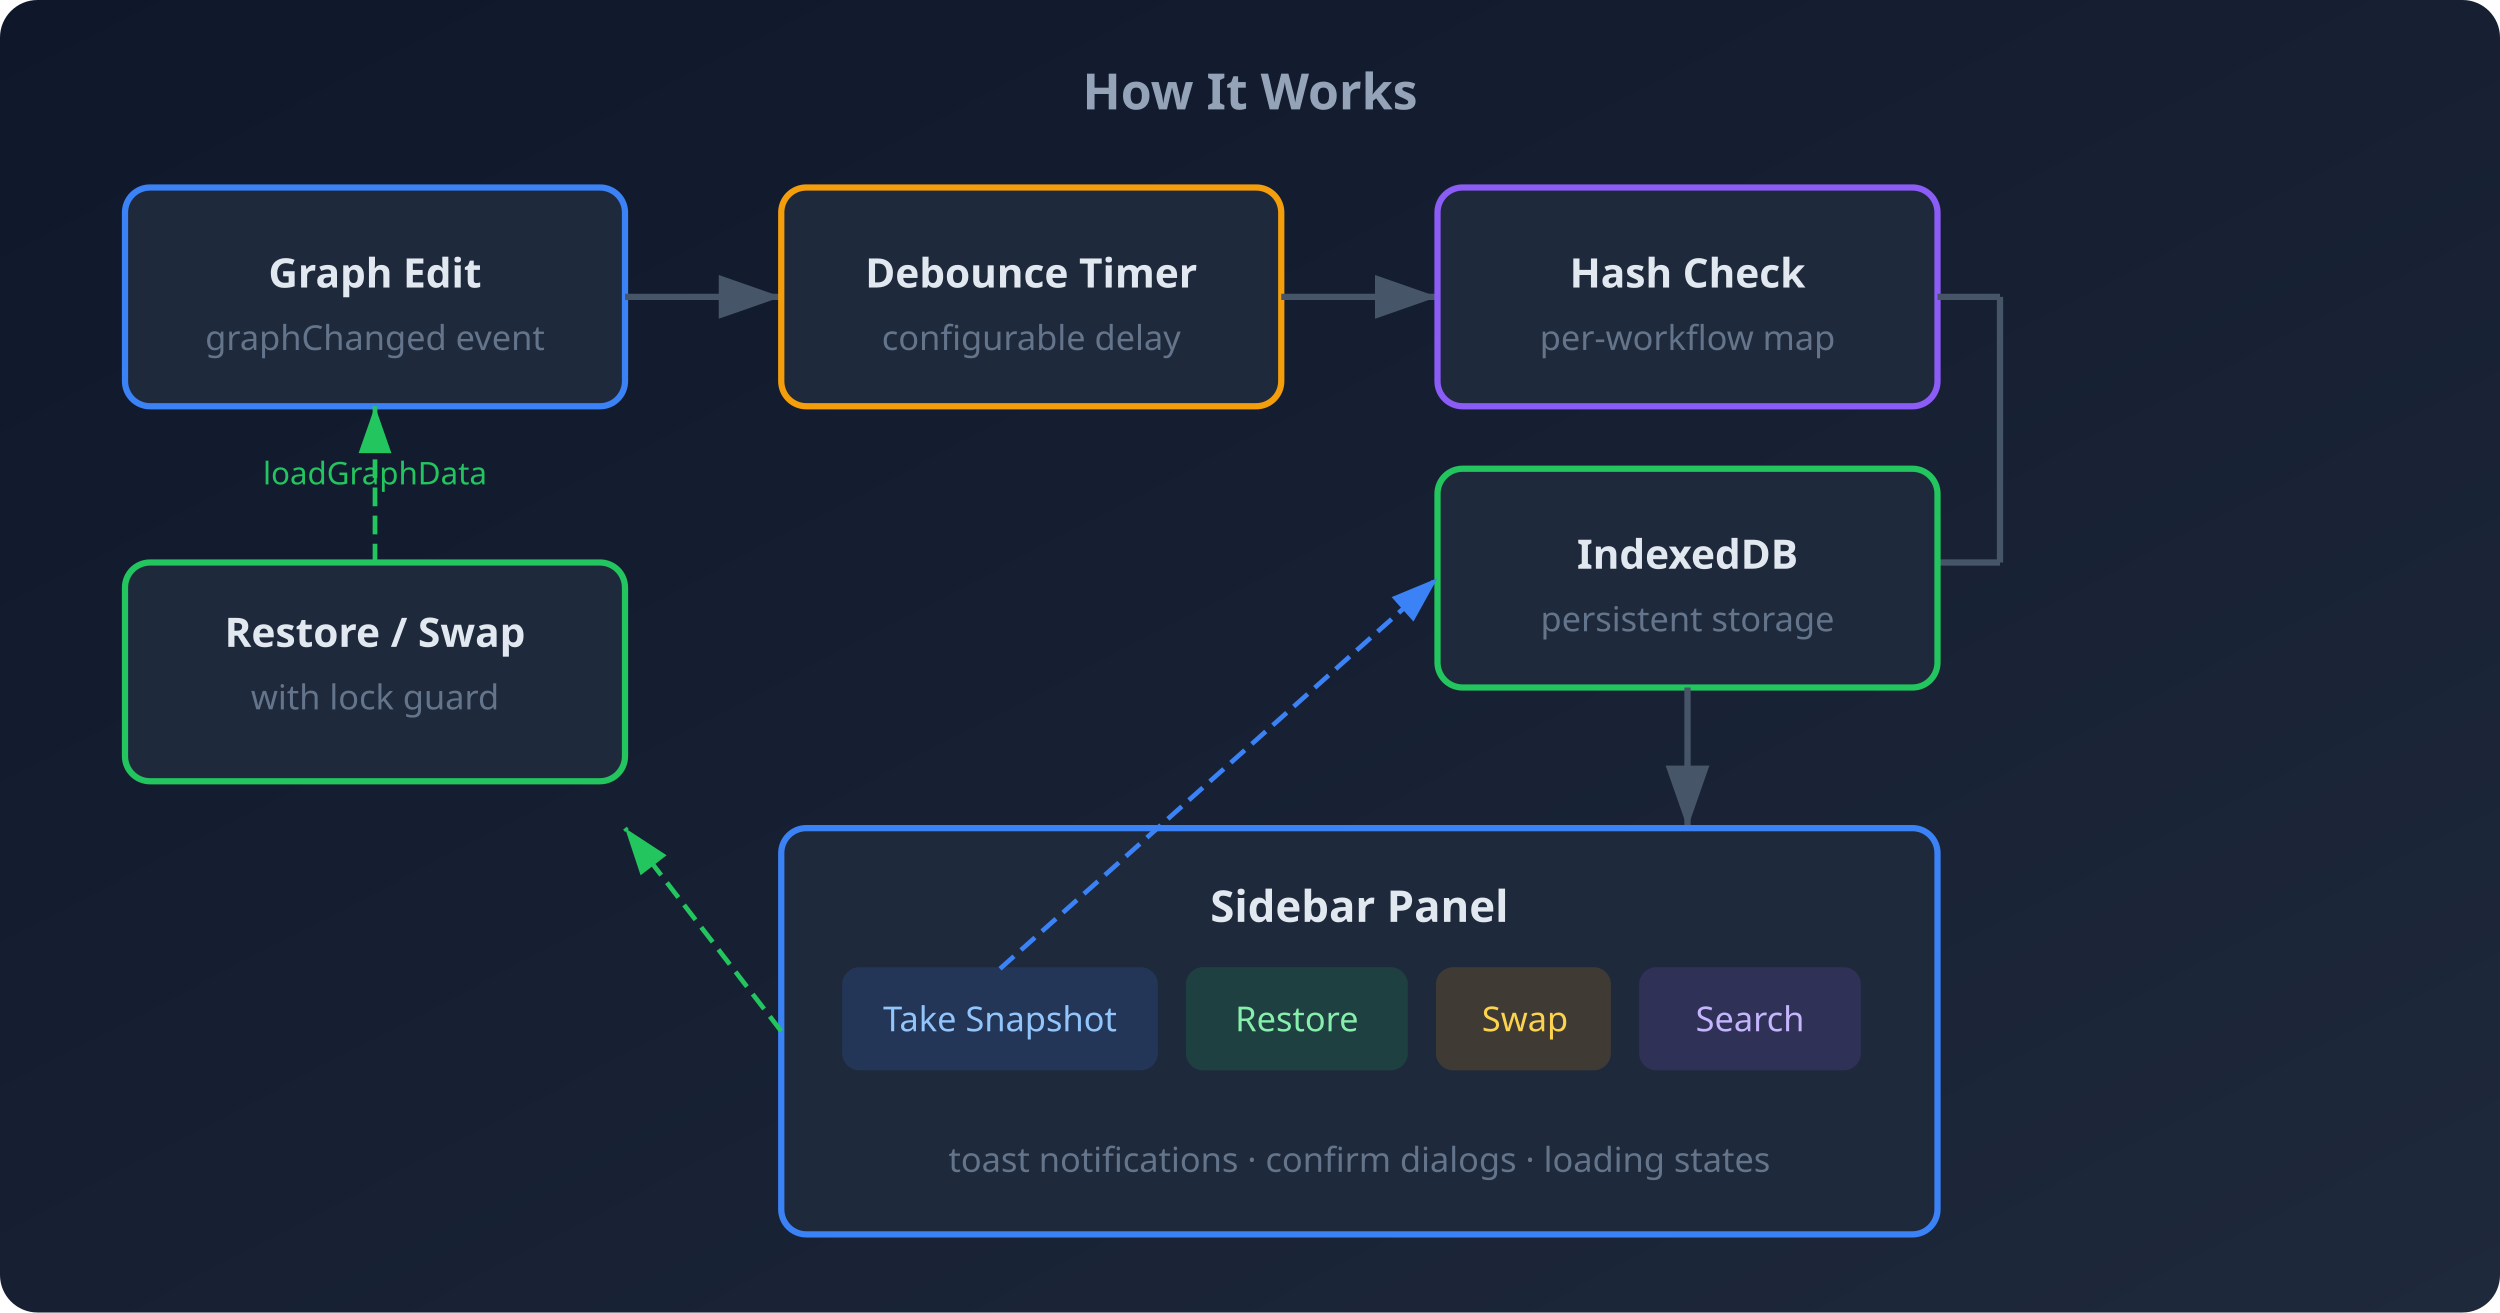
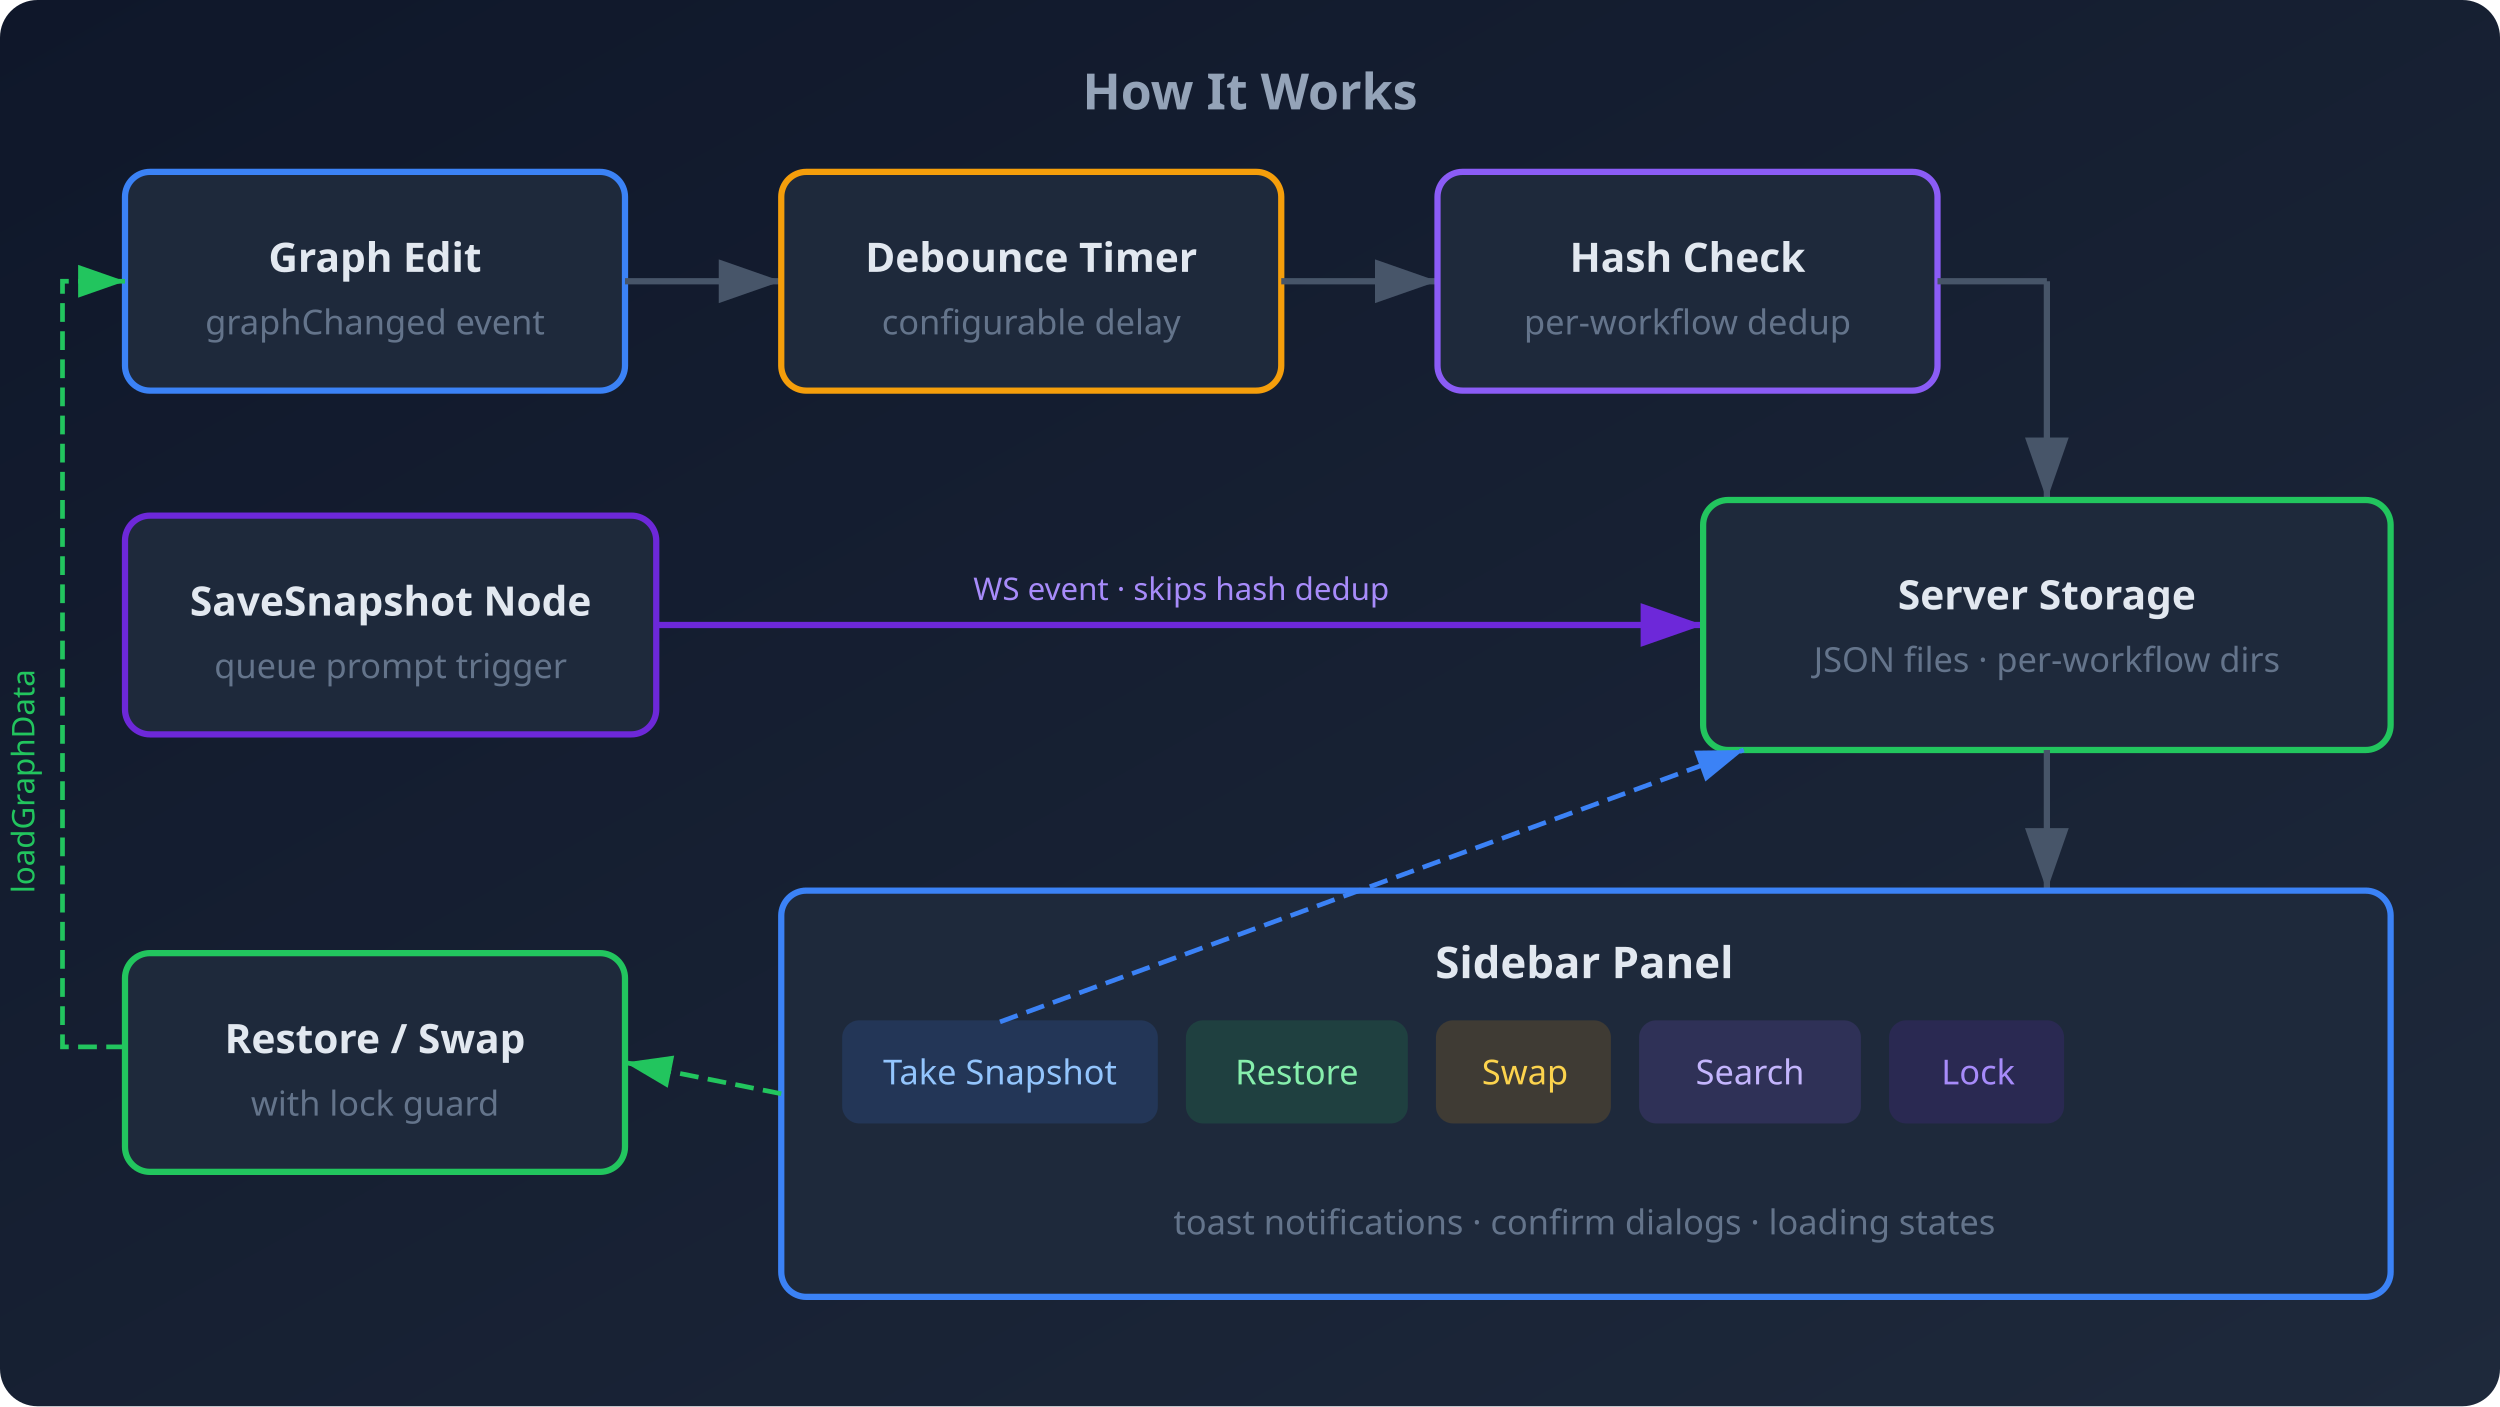
- <svg xmlns="http://www.w3.org/2000/svg" viewBox="0 0 800 420">
+ <svg xmlns="http://www.w3.org/2000/svg" viewBox="0 0 800 450">
  <defs>
    <linearGradient id="abg" x1="0%" y1="0%" x2="100%" y2="100%">
      <stop offset="0%" style="stop-color:#0f172a" />
      <stop offset="100%" style="stop-color:#1e293b" />
    </linearGradient>
-   </defs>
-   <rect width="800" height="420" rx="12" fill="url(#abg)" />
-   <text x="400" y="35" text-anchor="middle" font-family="system-ui, sans-serif" font-size="16" font-weight="600" fill="#94a3b8">How It Works</text>
-   <rect x="40" y="60" width="160" height="70" rx="8" fill="#1e293b" stroke="#3b82f6" stroke-width="2" />
-   <text x="120" y="92" text-anchor="middle" font-family="system-ui, sans-serif" font-size="13" font-weight="600" fill="#e2e8f0">Graph Edit</text>
-   <text x="120" y="112" text-anchor="middle" font-family="system-ui, sans-serif" font-size="11" fill="#64748b">graphChanged event</text>
-   <line x1="200" y1="95" x2="250" y2="95" stroke="#475569" stroke-width="2" marker-end="url(#arrowhead)" />
-   <rect x="250" y="60" width="160" height="70" rx="8" fill="#1e293b" stroke="#f59e0b" stroke-width="2" />
-   <text x="330" y="92" text-anchor="middle" font-family="system-ui, sans-serif" font-size="13" font-weight="600" fill="#e2e8f0">Debounce Timer</text>
-   <text x="330" y="112" text-anchor="middle" font-family="system-ui, sans-serif" font-size="11" fill="#64748b">configurable delay</text>
-   <line x1="410" y1="95" x2="460" y2="95" stroke="#475569" stroke-width="2" marker-end="url(#arrowhead)" />
-   <rect x="460" y="60" width="160" height="70" rx="8" fill="#1e293b" stroke="#8b5cf6" stroke-width="2" />
-   <text x="540" y="92" text-anchor="middle" font-family="system-ui, sans-serif" font-size="13" font-weight="600" fill="#e2e8f0">Hash Check</text>
-   <text x="540" y="112" text-anchor="middle" font-family="system-ui, sans-serif" font-size="11" fill="#64748b">per-workflow map</text>
-   <line x1="620" y1="95" x2="640" y2="95" stroke="#475569" stroke-width="2" />
-   <line x1="640" y1="95" x2="640" y2="180" stroke="#475569" stroke-width="2" />
-   <line x1="640" y1="180" x2="620" y2="180" stroke="#475569" stroke-width="2" marker-end="url(#arrowhead-left)" />
-   <rect x="460" y="150" width="160" height="70" rx="8" fill="#1e293b" stroke="#22c55e" stroke-width="2" />
-   <text x="540" y="182" text-anchor="middle" font-family="system-ui, sans-serif" font-size="13" font-weight="600" fill="#e2e8f0">IndexedDB</text>
-   <text x="540" y="202" text-anchor="middle" font-family="system-ui, sans-serif" font-size="11" fill="#64748b">persistent storage</text>
-   <line x1="540" y1="220" x2="540" y2="265" stroke="#475569" stroke-width="2" marker-end="url(#arrowhead)" />
-   <rect x="250" y="265" width="370" height="130" rx="8" fill="#1e293b" stroke="#3b82f6" stroke-width="2" />
-   <text x="435" y="295" text-anchor="middle" font-family="system-ui, sans-serif" font-size="14" font-weight="600" fill="#e2e8f0">Sidebar Panel</text>
-   <rect x="270" y="310" width="100" height="32" rx="5" fill="#3b82f6" opacity="0.15" stroke="#3b82f6" stroke-width="1" />
-   <text x="320" y="330" text-anchor="middle" font-family="system-ui, sans-serif" font-size="11" fill="#93c5fd">Take Snapshot</text>
-   <rect x="380" y="310" width="70" height="32" rx="5" fill="#22c55e" opacity="0.15" stroke="#22c55e" stroke-width="1" />
-   <text x="415" y="330" text-anchor="middle" font-family="system-ui, sans-serif" font-size="11" fill="#86efac">Restore</text>
-   <rect x="460" y="310" width="55" height="32" rx="5" fill="#f59e0b" opacity="0.15" stroke="#f59e0b" stroke-width="1" />
-   <text x="488" y="330" text-anchor="middle" font-family="system-ui, sans-serif" font-size="11" fill="#fcd34d">Swap</text>
-   <rect x="525" y="310" width="70" height="32" rx="5" fill="#8b5cf6" opacity="0.15" stroke="#8b5cf6" stroke-width="1" />
-   <text x="560" y="330" text-anchor="middle" font-family="system-ui, sans-serif" font-size="11" fill="#c4b5fd">Search</text>
-   <text x="435" y="375" text-anchor="middle" font-family="system-ui, sans-serif" font-size="11" fill="#64748b">toast notifications · confirm dialogs · loading states</text>
-   <rect x="40" y="180" width="160" height="70" rx="8" fill="#1e293b" stroke="#22c55e" stroke-width="2" />
-   <text x="120" y="207" text-anchor="middle" font-family="system-ui, sans-serif" font-size="13" font-weight="600" fill="#e2e8f0">Restore / Swap</text>
-   <text x="120" y="227" text-anchor="middle" font-family="system-ui, sans-serif" font-size="11" fill="#64748b">with lock guard</text>
-   <line x1="250" y1="330" x2="200" y2="265" stroke="#22c55e" stroke-width="1.5" stroke-dasharray="6,3" marker-end="url(#arrowhead-green)" />
-   <line x1="120" y1="180" x2="120" y2="130" stroke="#22c55e" stroke-width="1.5" stroke-dasharray="6,3" marker-end="url(#arrowhead-green)" />
-   <text x="120" y="155" text-anchor="middle" font-family="system-ui, sans-serif" font-size="10" fill="#22c55e">loadGraphData</text>
-   <line x1="320" y1="310" x2="460" y2="185" stroke="#3b82f6" stroke-width="1.5" stroke-dasharray="6,3" marker-end="url(#arrowhead-blue)" />
-   <defs>
    <marker id="arrowhead" markerWidth="10" markerHeight="7" refX="10" refY="3.5" orient="auto">
      <polygon points="0 0, 10 3.5, 0 7" fill="#475569" />
-     </marker>
-     <marker id="arrowhead-left" markerWidth="10" markerHeight="7" refX="0" refY="3.5" orient="auto-start-reverse">
-       <polygon points="10 0, 0 3.5, 10 7" fill="#475569" />
    </marker>
    <marker id="arrowhead-green" markerWidth="10" markerHeight="7" refX="10" refY="3.5" orient="auto">
      <polygon points="0 0, 10 3.5, 0 7" fill="#22c55e" />
    </marker>
    <marker id="arrowhead-blue" markerWidth="10" markerHeight="7" refX="10" refY="3.5" orient="auto">
      <polygon points="0 0, 10 3.5, 0 7" fill="#3b82f6" />
    </marker>
+     <marker id="arrowhead-purple" markerWidth="10" markerHeight="7" refX="10" refY="3.5" orient="auto">
+       <polygon points="0 0, 10 3.5, 0 7" fill="#6d28d9" />
+     </marker>
  </defs>
+   <rect width="800" height="450" rx="12" fill="url(#abg)" />
+   <text x="400" y="35" text-anchor="middle" font-family="system-ui, sans-serif" font-size="16" font-weight="600" fill="#94a3b8">How It Works</text>
+   <rect x="40" y="55" width="160" height="70" rx="8" fill="#1e293b" stroke="#3b82f6" stroke-width="2" />
+   <text x="120" y="87" text-anchor="middle" font-family="system-ui, sans-serif" font-size="13" font-weight="600" fill="#e2e8f0">Graph Edit</text>
+   <text x="120" y="107" text-anchor="middle" font-family="system-ui, sans-serif" font-size="11" fill="#64748b">graphChanged event</text>
+   <line x1="200" y1="90" x2="250" y2="90" stroke="#475569" stroke-width="2" marker-end="url(#arrowhead)" />
+   <rect x="250" y="55" width="160" height="70" rx="8" fill="#1e293b" stroke="#f59e0b" stroke-width="2" />
+   <text x="330" y="87" text-anchor="middle" font-family="system-ui, sans-serif" font-size="13" font-weight="600" fill="#e2e8f0">Debounce Timer</text>
+   <text x="330" y="107" text-anchor="middle" font-family="system-ui, sans-serif" font-size="11" fill="#64748b">configurable delay</text>
+   <line x1="410" y1="90" x2="460" y2="90" stroke="#475569" stroke-width="2" marker-end="url(#arrowhead)" />
+   <rect x="460" y="55" width="160" height="70" rx="8" fill="#1e293b" stroke="#8b5cf6" stroke-width="2" />
+   <text x="540" y="87" text-anchor="middle" font-family="system-ui, sans-serif" font-size="13" font-weight="600" fill="#e2e8f0">Hash Check</text>
+   <text x="540" y="107" text-anchor="middle" font-family="system-ui, sans-serif" font-size="11" fill="#64748b">per-workflow dedup</text>
+   <line x1="620" y1="90" x2="655" y2="90" stroke="#475569" stroke-width="2" />
+   <line x1="655" y1="90" x2="655" y2="160" stroke="#475569" stroke-width="2" marker-end="url(#arrowhead)" />
+   <rect x="40" y="165" width="170" height="70" rx="8" fill="#1e293b" stroke="#6d28d9" stroke-width="2" />
+   <text x="125" y="197" text-anchor="middle" font-family="system-ui, sans-serif" font-size="13" font-weight="600" fill="#e2e8f0">SaveSnapshot Node</text>
+   <text x="125" y="217" text-anchor="middle" font-family="system-ui, sans-serif" font-size="11" fill="#64748b">queue prompt trigger</text>
+   <line x1="210" y1="200" x2="545" y2="200" stroke="#6d28d9" stroke-width="2" marker-end="url(#arrowhead-purple)" />
+   <text x="378" y="192" text-anchor="middle" font-family="system-ui, sans-serif" font-size="10" fill="#a78bfa">WS event · skips hash dedup</text>
+   <rect x="545" y="160" width="220" height="80" rx="8" fill="#1e293b" stroke="#22c55e" stroke-width="2" />
+   <text x="655" y="195" text-anchor="middle" font-family="system-ui, sans-serif" font-size="13" font-weight="600" fill="#e2e8f0">Server Storage</text>
+   <text x="655" y="215" text-anchor="middle" font-family="system-ui, sans-serif" font-size="11" fill="#64748b">JSON files · per-workflow dirs</text>
+   <line x1="655" y1="240" x2="655" y2="285" stroke="#475569" stroke-width="2" marker-end="url(#arrowhead)" />
+   <rect x="250" y="285" width="515" height="130" rx="8" fill="#1e293b" stroke="#3b82f6" stroke-width="2" />
+   <text x="507" y="313" text-anchor="middle" font-family="system-ui, sans-serif" font-size="14" font-weight="600" fill="#e2e8f0">Sidebar Panel</text>
+   <rect x="270" y="327" width="100" height="32" rx="5" fill="#3b82f6" opacity="0.15" stroke="#3b82f6" stroke-width="1" />
+   <text x="320" y="347" text-anchor="middle" font-family="system-ui, sans-serif" font-size="11" fill="#93c5fd">Take Snapshot</text>
+   <rect x="380" y="327" width="70" height="32" rx="5" fill="#22c55e" opacity="0.15" stroke="#22c55e" stroke-width="1" />
+   <text x="415" y="347" text-anchor="middle" font-family="system-ui, sans-serif" font-size="11" fill="#86efac">Restore</text>
+   <rect x="460" y="327" width="55" height="32" rx="5" fill="#f59e0b" opacity="0.15" stroke="#f59e0b" stroke-width="1" />
+   <text x="488" y="347" text-anchor="middle" font-family="system-ui, sans-serif" font-size="11" fill="#fcd34d">Swap</text>
+   <rect x="525" y="327" width="70" height="32" rx="5" fill="#8b5cf6" opacity="0.15" stroke="#8b5cf6" stroke-width="1" />
+   <text x="560" y="347" text-anchor="middle" font-family="system-ui, sans-serif" font-size="11" fill="#c4b5fd">Search</text>
+   <rect x="605" y="327" width="55" height="32" rx="5" fill="#6d28d9" opacity="0.15" stroke="#6d28d9" stroke-width="1" />
+   <text x="633" y="347" text-anchor="middle" font-family="system-ui, sans-serif" font-size="11" fill="#a78bfa">Lock</text>
+   <text x="507" y="395" text-anchor="middle" font-family="system-ui, sans-serif" font-size="11" fill="#64748b">toast notifications · confirm dialogs · loading states</text>
+   <rect x="40" y="305" width="160" height="70" rx="8" fill="#1e293b" stroke="#22c55e" stroke-width="2" />
+   <text x="120" y="337" text-anchor="middle" font-family="system-ui, sans-serif" font-size="13" font-weight="600" fill="#e2e8f0">Restore / Swap</text>
+   <text x="120" y="357" text-anchor="middle" font-family="system-ui, sans-serif" font-size="11" fill="#64748b">with lock guard</text>
+   <line x1="250" y1="350" x2="200" y2="340" stroke="#22c55e" stroke-width="1.5" stroke-dasharray="6,3" marker-end="url(#arrowhead-green)" />
+   <path d="M 40 335 H 20 V 90 H 40" fill="none" stroke="#22c55e" stroke-width="1.5" stroke-dasharray="6,3" marker-end="url(#arrowhead-green)" />
+   <text x="11" y="250" text-anchor="middle" font-family="system-ui, sans-serif" font-size="10" fill="#22c55e" transform="rotate(-90, 11, 250)">loadGraphData</text>
+   <line x1="320" y1="327" x2="558" y2="240" stroke="#3b82f6" stroke-width="1.5" stroke-dasharray="6,3" marker-end="url(#arrowhead-blue)" />
</svg>
